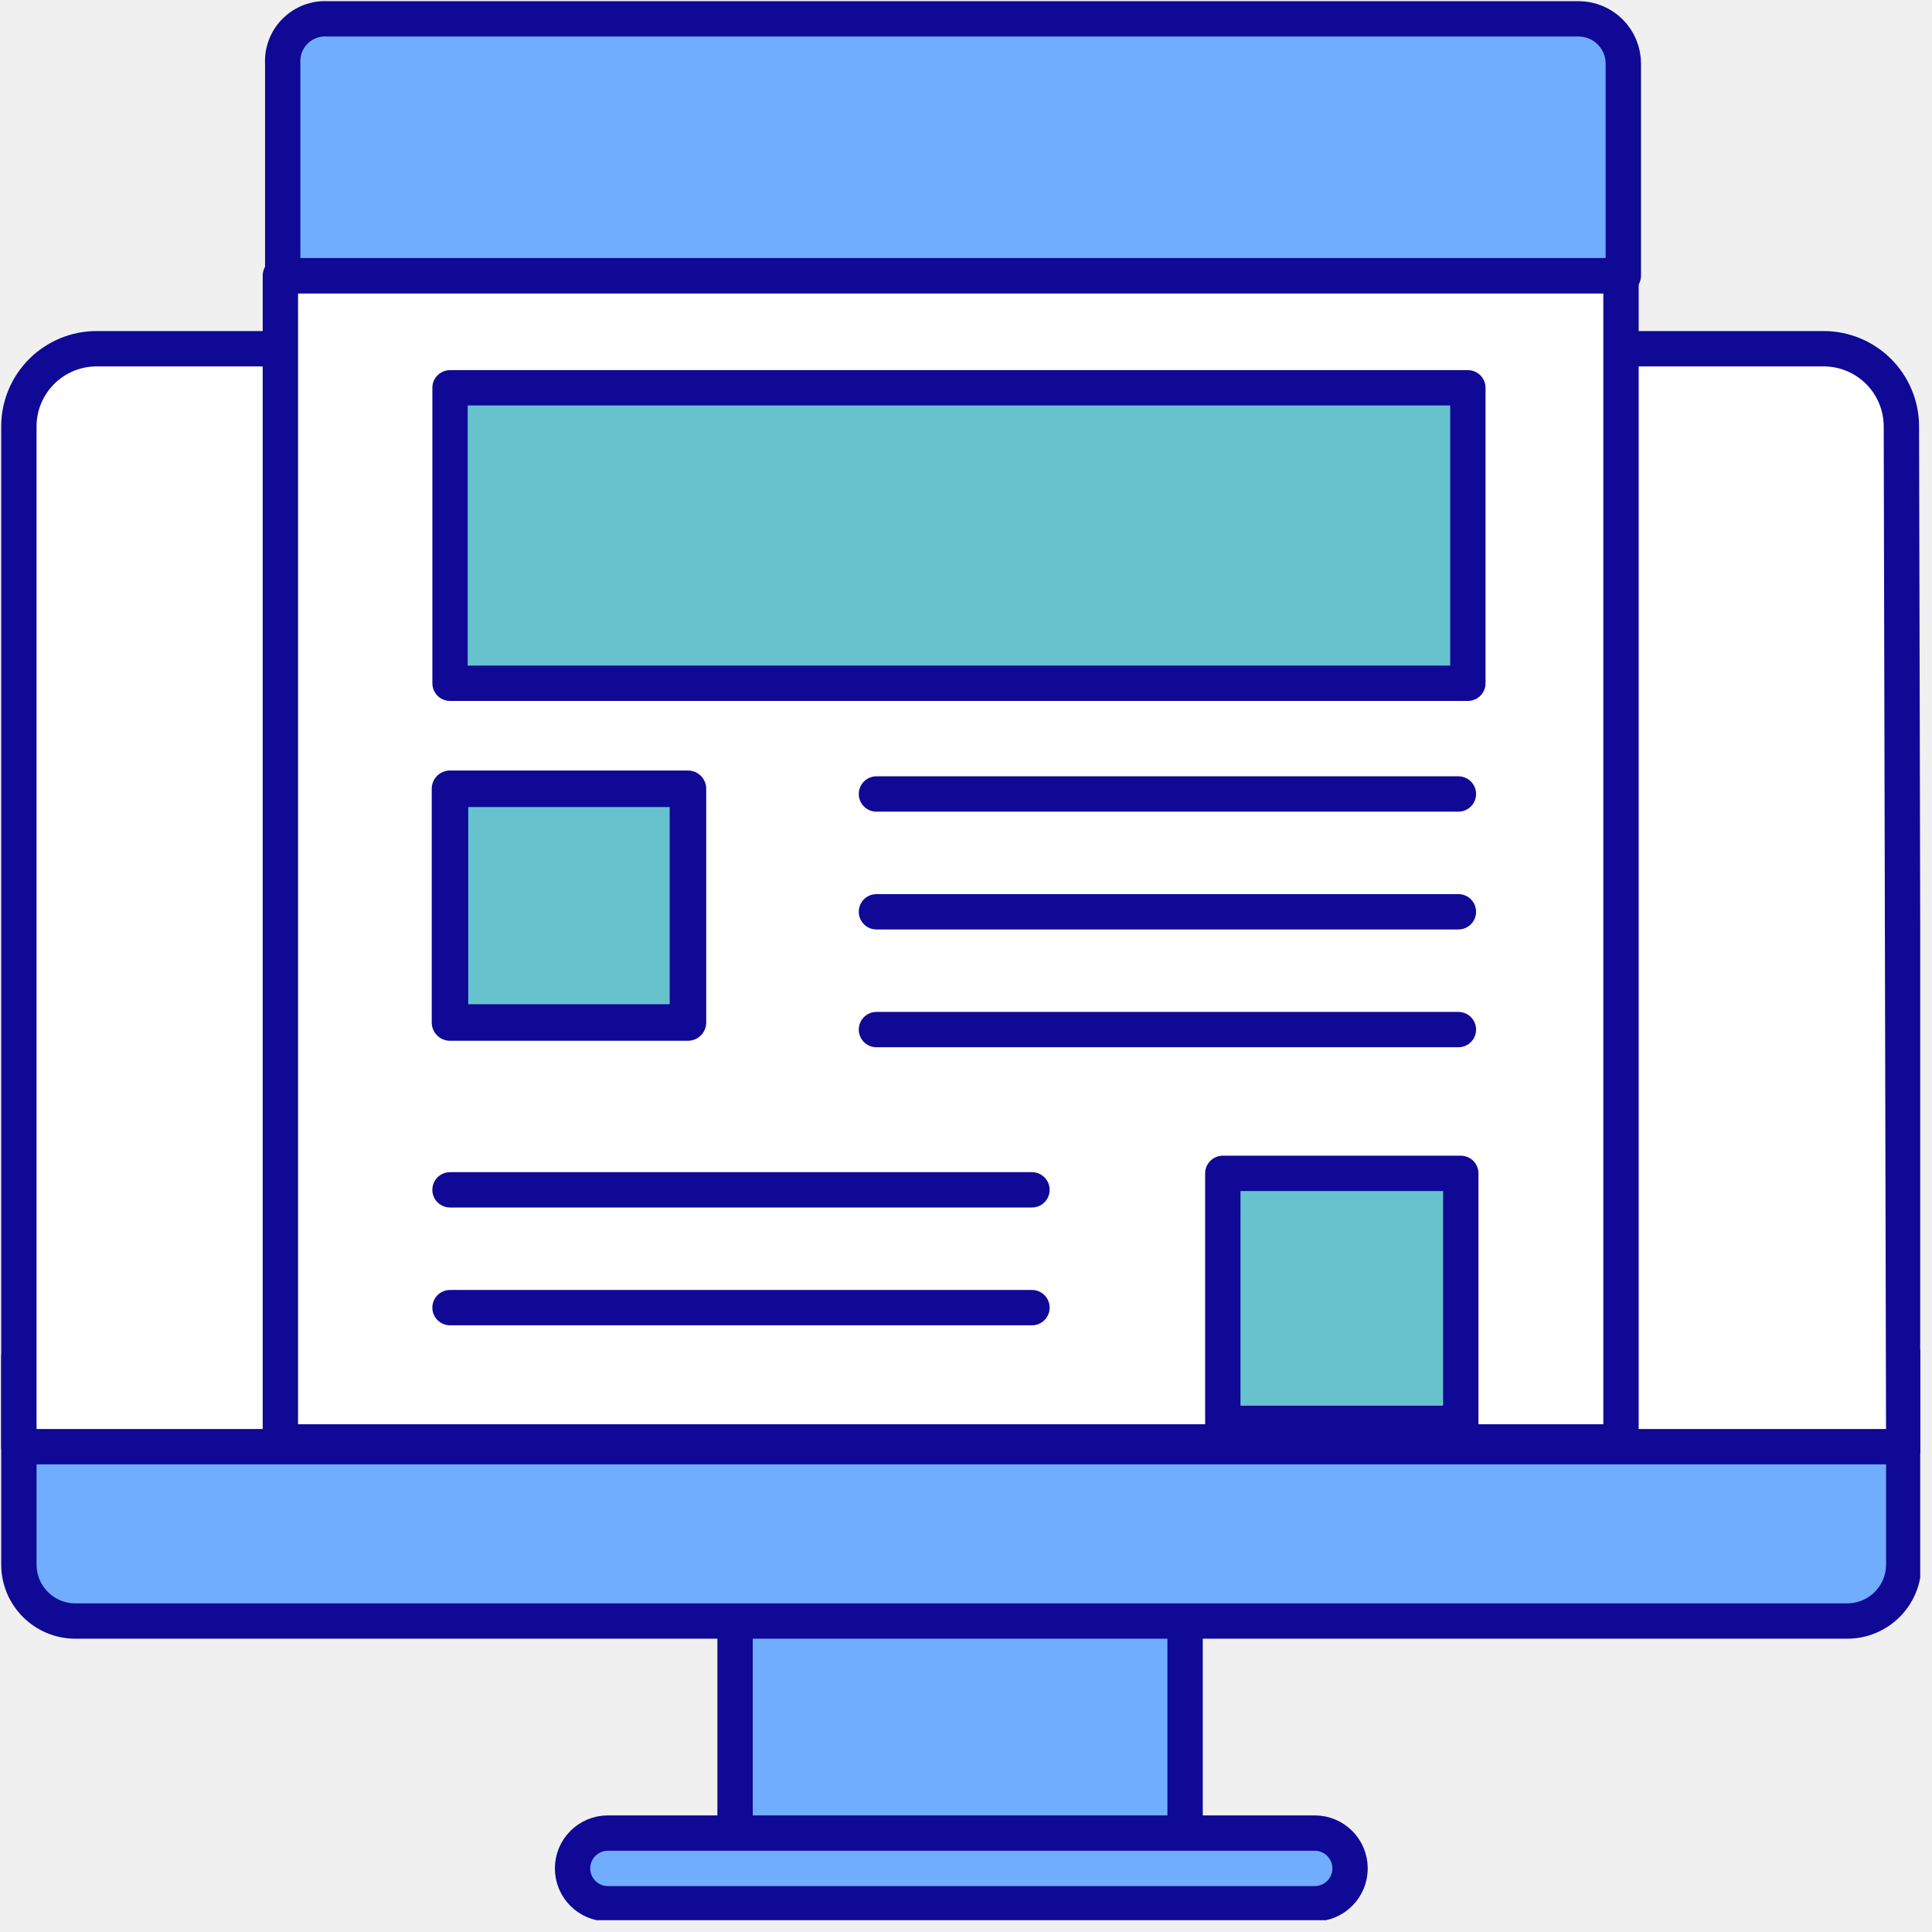
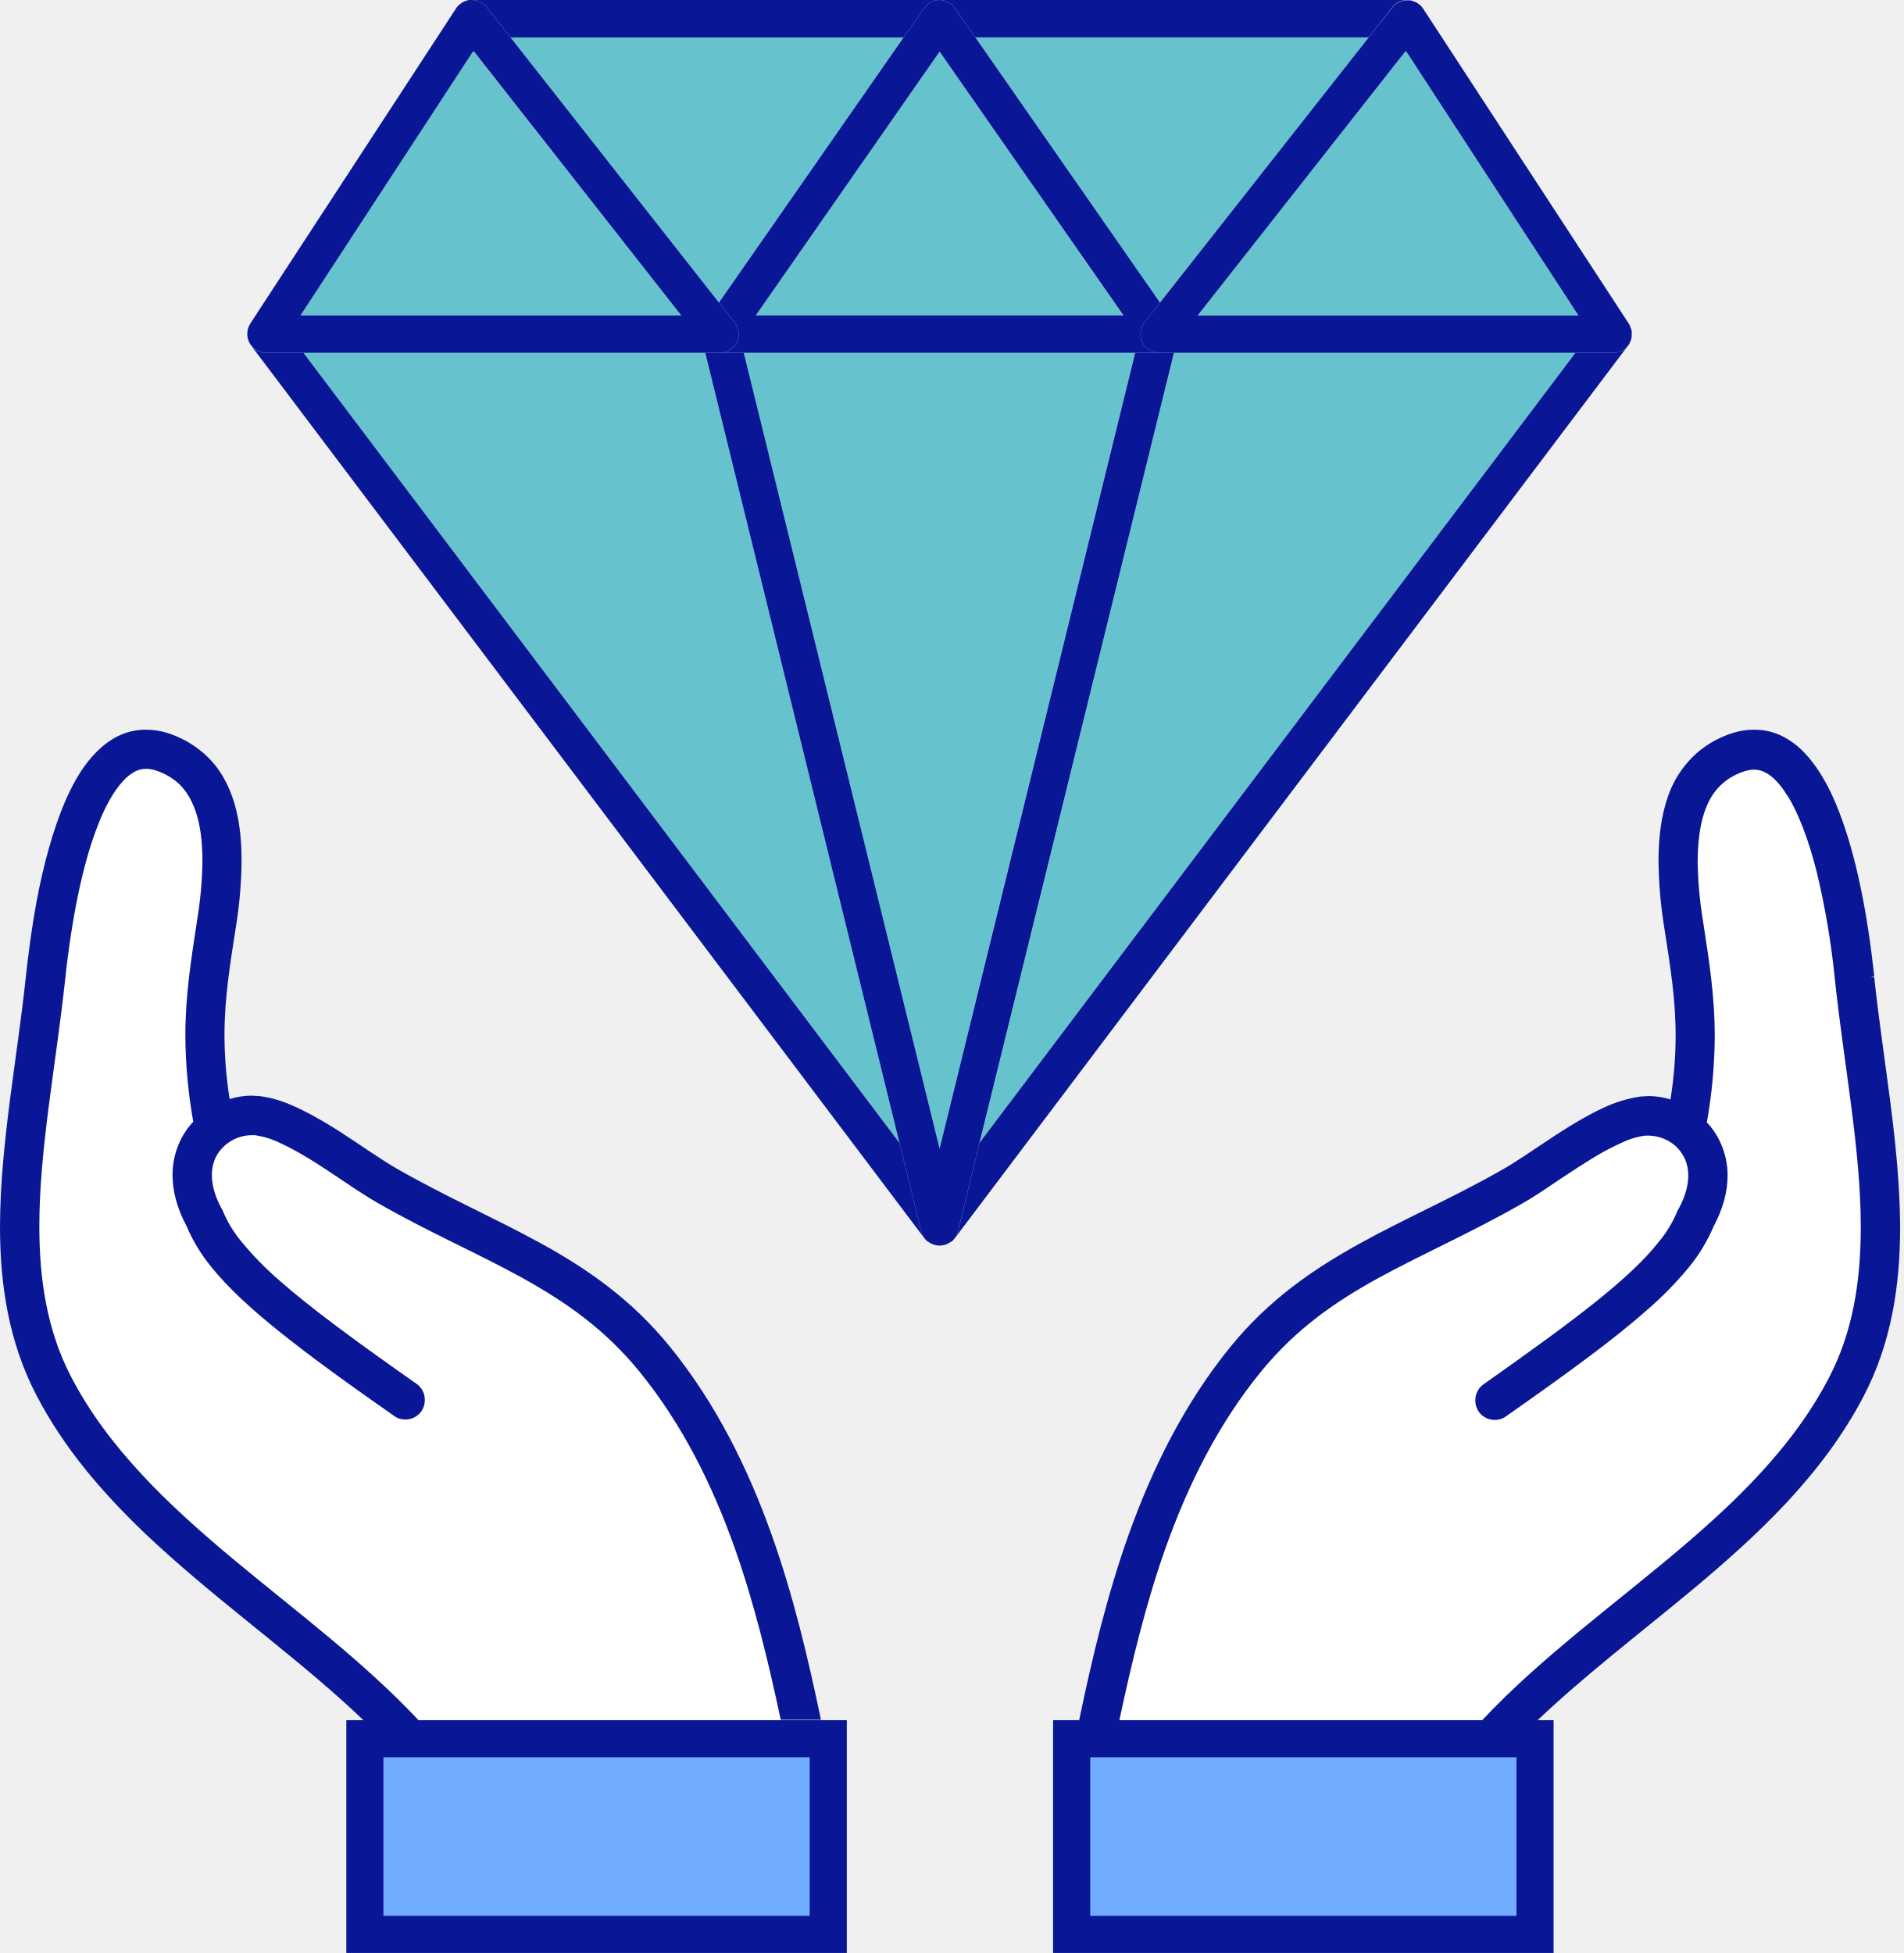
- <svg xmlns="http://www.w3.org/2000/svg" width="82" height="82" viewBox="0 0 82 82" fill="none">
-   <g clip-path="url(#clip0_1623_3125)">
-     <path d="M50.299 77.901V64.301H31.199V77.901" fill="#70ADFF" />
-     <path d="M50.299 77.901V64.301H31.199V77.901" stroke="#0F0996" stroke-width="1.5" stroke-linecap="round" stroke-linejoin="round" />
-     <path d="M45.401 68.802H3.201C2.886 68.802 2.574 68.74 2.282 68.619C1.991 68.498 1.727 68.322 1.504 68.099C1.281 67.876 1.104 67.611 0.983 67.32C0.863 67.029 0.801 66.717 0.801 66.402L0.801 57.602H80.801V66.402C80.801 66.717 80.739 67.029 80.618 67.32C80.498 67.611 80.321 67.876 80.098 68.099C79.875 68.322 79.61 68.498 79.319 68.619C79.028 68.74 78.716 68.802 78.401 68.802H45.401Z" fill="#70ADFF" stroke="#0F0996" stroke-width="1.5" stroke-linecap="round" stroke-linejoin="round" />
-     <path d="M80.801 61.401H0.801V18.101C0.801 17.667 0.886 17.238 1.052 16.838C1.218 16.438 1.461 16.074 1.767 15.767C2.074 15.461 2.438 15.218 2.838 15.052C3.238 14.886 3.667 14.801 4.101 14.801H77.401C77.834 14.801 78.263 14.886 78.664 15.052C79.064 15.218 79.428 15.461 79.734 15.767C80.041 16.074 80.284 16.438 80.45 16.838C80.615 17.238 80.701 17.667 80.701 18.101L80.801 61.401Z" fill="white" stroke="#0F0996" stroke-width="1.5" stroke-linecap="round" stroke-linejoin="round" />
-     <path d="M68.8 11.699H11.9V61.199H68.8V11.699Z" fill="white" stroke="#0F0996" stroke-width="1.5" stroke-linecap="round" stroke-linejoin="round" />
-     <path d="M66.999 0.8H13.899C13.646 0.785 13.392 0.825 13.155 0.915C12.918 1.005 12.703 1.145 12.523 1.324C12.344 1.503 12.204 1.719 12.114 1.956C12.024 2.193 11.985 2.447 11.999 2.7V11.7H68.899V2.7C68.899 2.196 68.699 1.713 68.343 1.356C67.986 1 67.503 0.8 66.999 0.8Z" fill="#70ADFF" stroke="#0F0996" stroke-width="1.5" stroke-linecap="round" stroke-linejoin="round" />
-     <path d="M19.101 29L62.301 29V16.46L19.101 16.46V29Z" fill="#66C3CD" stroke="#0F0996" stroke-width="1.5" stroke-linecap="round" stroke-linejoin="round" />
-     <path d="M37.199 33.699H61.899" stroke="#0F0996" stroke-width="1.5" stroke-linecap="round" stroke-linejoin="round" />
-     <path d="M37.199 38.699H61.899" stroke="#0F0996" stroke-width="1.5" stroke-linecap="round" stroke-linejoin="round" />
-     <path d="M37.199 43.699H61.899" stroke="#0F0996" stroke-width="1.5" stroke-linecap="round" stroke-linejoin="round" />
-     <path d="M19.099 43.398H29.199V33.478H19.099V43.398Z" fill="#66C3CD" stroke="#0F0996" stroke-width="1.55" stroke-linecap="round" stroke-linejoin="round" />
-     <path d="M43.8 55.5H19.1" stroke="#0F0996" stroke-width="1.5" stroke-linecap="round" stroke-linejoin="round" />
-     <path d="M43.8 50.5H19.1" stroke="#0F0996" stroke-width="1.5" stroke-linecap="round" stroke-linejoin="round" />
-     <path d="M62 49.801H51.9V60.411H62V49.801Z" fill="#66C3CD" stroke="#0F0996" stroke-width="1.5" stroke-linecap="round" stroke-linejoin="round" />
-     <path d="M55.801 77.801H25.801C24.972 77.801 24.301 78.472 24.301 79.301C24.301 80.129 24.972 80.801 25.801 80.801H55.801C56.629 80.801 57.301 80.129 57.301 79.301C57.301 78.472 56.629 77.801 55.801 77.801Z" fill="#70ADFF" stroke="#0F0996" stroke-width="1.5" stroke-linecap="round" stroke-linejoin="round" />
-   </g>
-   <defs>
-     <clipPath id="clip0_1623_3125">
-       <rect width="81.5" height="81.5" fill="white" />
-     </clipPath>
-   </defs>
+ <svg xmlns="http://www.w3.org/2000/svg" width="77" height="79" viewBox="0 0 77 79" fill="none">
+   <path d="M48.5 57.5L44 70H60.5L72 60L74.5 56.5L76 51L75.5 45L74 33.5L71.5 30L69 31L68 35L68.5 40.5L68 45.5H66L61 48.5L53 52.5L48.5 57.5Z" fill="white" />
+   <path d="M75.659 39.52L75.806 39.503C75.538 36.986 75.079 34.617 74.37 32.801C74.016 31.893 73.592 31.115 73.047 30.519C72.782 30.223 72.466 29.977 72.114 29.792C71.755 29.61 71.358 29.515 70.955 29.516H70.946C70.659 29.516 70.373 29.559 70.099 29.645C69.597 29.799 69.13 30.049 68.724 30.38C68.128 30.879 67.684 31.535 67.444 32.274C67.185 33.026 67.081 33.882 67.081 34.833C67.09 35.72 67.165 36.604 67.306 37.479C67.557 39.088 67.773 40.402 67.773 41.907C67.77 42.767 67.7 43.625 67.565 44.475C67.28 44.385 66.983 44.339 66.683 44.336L66.381 44.353H66.372C65.838 44.429 65.319 44.587 64.833 44.82C64.072 45.175 63.32 45.651 62.628 46.109C61.936 46.567 61.288 47.017 60.812 47.285C58.824 48.426 56.869 49.265 54.993 50.303C53.117 51.34 51.318 52.568 49.753 54.496C47.903 56.779 46.606 59.39 45.637 62.114C44.773 64.544 44.167 67.086 43.648 69.585H45.274C45.776 67.224 46.346 64.872 47.133 62.641C48.058 60.039 49.278 57.6 50.99 55.499C52.39 53.779 53.973 52.672 55.754 51.695C57.535 50.718 59.515 49.861 61.608 48.66C61.988 48.443 62.403 48.167 62.836 47.873C63.484 47.44 64.193 46.965 64.85 46.593C65.188 46.411 65.507 46.256 65.793 46.135C66.034 46.036 66.287 45.969 66.545 45.936H66.692C67.095 45.945 67.482 46.098 67.782 46.368C67.932 46.512 68.055 46.682 68.145 46.87C68.239 47.085 68.286 47.318 68.283 47.553C68.283 47.907 68.188 48.348 67.903 48.884H67.894L67.868 48.954H67.859C67.666 49.431 67.397 49.875 67.064 50.268C66.51 50.968 65.672 51.755 64.513 52.68C63.354 53.606 61.859 54.686 60.008 55.992C59.903 56.064 59.818 56.161 59.759 56.274C59.7 56.387 59.67 56.513 59.671 56.641C59.669 56.746 59.688 56.85 59.727 56.948C59.766 57.045 59.824 57.134 59.899 57.208C59.973 57.283 60.062 57.341 60.159 57.38C60.257 57.419 60.361 57.438 60.466 57.436C60.628 57.438 60.786 57.386 60.916 57.289C63.406 55.542 65.257 54.194 66.614 52.992C67.227 52.464 67.794 51.886 68.309 51.262C68.72 50.759 69.058 50.2 69.312 49.602C69.692 48.893 69.874 48.201 69.874 47.553C69.876 47.096 69.778 46.645 69.589 46.23C69.453 45.924 69.265 45.643 69.035 45.4C69.241 44.252 69.348 43.089 69.355 41.924C69.355 40.264 69.122 38.846 68.88 37.255C68.748 36.46 68.675 35.656 68.664 34.851C68.664 33.753 68.845 32.914 69.156 32.343C69.301 32.076 69.495 31.838 69.727 31.643C69.978 31.44 70.266 31.288 70.575 31.193C70.695 31.155 70.82 31.134 70.946 31.133C71.103 31.133 71.257 31.171 71.396 31.245C71.655 31.375 71.975 31.669 72.269 32.153H72.278C72.728 32.862 73.151 33.96 73.48 35.274C73.831 36.734 74.079 38.216 74.223 39.71C74.595 43.143 75.261 46.532 75.261 49.628V49.645C75.261 51.85 74.933 53.891 73.973 55.733C72.978 57.652 71.56 59.321 69.926 60.886C67.479 63.221 64.548 65.305 61.936 67.648C61.236 68.279 60.553 68.936 59.913 69.619H62.153C64.037 67.821 66.234 66.143 68.361 64.379C71.085 62.114 73.713 59.667 75.382 56.468C76.498 54.323 76.852 52.006 76.852 49.645C76.843 46.325 76.16 42.884 75.806 39.537L75.659 39.52Z" fill="#091796" />
+   <path d="M28.5 57.5L33 70H16.5L5 60L2.5 56.5L1 51L1.5 45L3 33.5L5.5 30L8 31L9 35L8.5 40.5L9 45.5H11L16 48.5L24 52.5L28.5 57.5Z" fill="white" />
+   <path d="M9.503 63.126C6.822 60.895 4.375 58.578 2.879 55.698C1.92 53.856 1.591 51.816 1.591 49.611V49.593C1.591 46.498 2.257 43.108 2.629 39.676C2.888 37.237 3.329 34.972 3.96 33.381C4.263 32.585 4.626 31.971 4.972 31.599C5.11 31.443 5.273 31.311 5.456 31.21C5.595 31.137 5.749 31.098 5.906 31.098C6.032 31.1 6.157 31.12 6.278 31.159C6.586 31.253 6.874 31.406 7.125 31.608C7.462 31.885 7.713 32.257 7.903 32.793C8.093 33.329 8.188 34.003 8.188 34.825C8.177 35.63 8.104 36.434 7.972 37.229C7.73 38.82 7.497 40.238 7.497 41.898C7.504 43.063 7.611 44.226 7.817 45.374C7.587 45.617 7.4 45.898 7.263 46.204C7.074 46.619 6.977 47.071 6.978 47.527C6.978 48.175 7.16 48.876 7.54 49.585C7.794 50.183 8.132 50.742 8.543 51.245C9.226 52.092 10.143 52.94 11.353 53.908C12.564 54.877 14.068 55.966 15.936 57.272C16.066 57.369 16.224 57.421 16.386 57.419C16.491 57.421 16.595 57.402 16.693 57.363C16.79 57.324 16.879 57.265 16.953 57.191C17.028 57.117 17.086 57.028 17.125 56.931C17.165 56.833 17.183 56.728 17.181 56.623C17.182 56.496 17.152 56.37 17.093 56.257C17.035 56.144 16.949 56.047 16.844 55.975C14.371 54.237 12.555 52.905 11.284 51.781C10.743 51.314 10.243 50.802 9.788 50.251C9.455 49.858 9.186 49.414 8.993 48.936H8.984L8.958 48.867H8.949C8.664 48.331 8.569 47.89 8.569 47.535C8.566 47.301 8.613 47.068 8.707 46.852C8.839 46.569 9.053 46.331 9.321 46.169C9.573 46.011 9.863 45.924 10.16 45.919H10.307C10.671 45.972 11.024 46.083 11.353 46.247C11.976 46.532 12.676 46.965 13.351 47.414C14.025 47.864 14.674 48.314 15.244 48.642C17.337 49.844 19.317 50.692 21.098 51.677C22.879 52.663 24.462 53.761 25.863 55.482C27.575 57.583 28.794 60.022 29.719 62.624C30.506 64.855 31.076 67.207 31.578 69.567H33.204C32.685 67.069 32.08 64.526 31.215 62.097C30.246 59.373 28.949 56.762 27.099 54.479C25.534 52.551 23.735 51.314 21.859 50.285C19.983 49.256 18.029 48.409 16.04 47.267C15.72 47.086 15.331 46.827 14.898 46.541C14.25 46.109 13.524 45.607 12.771 45.192C12.405 44.985 12.027 44.8 11.639 44.639C11.267 44.488 10.878 44.386 10.48 44.336H10.471L10.169 44.319C9.869 44.321 9.572 44.368 9.287 44.457C9.152 43.608 9.083 42.749 9.079 41.889C9.079 40.385 9.295 39.07 9.546 37.462C9.687 36.587 9.763 35.703 9.771 34.816C9.771 33.545 9.581 32.447 9.088 31.539C8.85 31.091 8.523 30.697 8.128 30.38C7.722 30.049 7.255 29.799 6.753 29.645C6.479 29.559 6.193 29.516 5.906 29.516H5.897C5.494 29.515 5.097 29.61 4.738 29.792C4.125 30.112 3.64 30.631 3.234 31.262C2.637 32.213 2.196 33.441 1.833 34.851C1.47 36.26 1.228 37.851 1.046 39.503C0.692 42.858 0.009 46.29 0 49.611C0 51.971 0.355 54.289 1.47 56.433C2.585 58.578 4.125 60.359 5.828 61.993C8.396 64.44 11.336 66.532 13.852 68.798C14.146 69.057 14.423 69.317 14.7 69.585H16.93C14.7 67.207 12.01 65.21 9.503 63.126Z" fill="#091796" />
+   <path d="M43.649 70.332H45.274H59.913H62.086V78.248H43.344V70.332H43.649Z" fill="#70ADFF" stroke="#091796" stroke-width="1.5" />
+   <path d="M16.93 70.332H31.569H33.195H33.5V78.248H14.758V70.332H16.93Z" fill="#70ADFF" stroke="#091796" stroke-width="1.5" />
+   <path d="M63.721 14.273H47.482L39.617 46.231L63.721 14.273Z" fill="#66C3CD" />
+   <path d="M36.381 46.231L28.527 14.273H12.277L36.381 46.231Z" fill="#66C3CD" />
+   <path d="M65.245 14.272H63.72L39.616 46.23L38.744 49.82C38.7 49.98 38.607 50.123 38.478 50.229L38.611 50.096L65.852 13.974L65.885 13.93C65.815 14.035 65.719 14.121 65.608 14.181C65.496 14.241 65.371 14.272 65.245 14.272Z" fill="#091796" />
+   <path d="M36.379 46.23L12.275 14.272H10.751C10.626 14.271 10.503 14.239 10.393 14.18C10.283 14.12 10.19 14.034 10.121 13.93L10.154 13.974L37.395 50.096C37.434 50.146 37.478 50.191 37.528 50.229C37.399 50.123 37.307 49.98 37.263 49.82L36.379 46.23Z" fill="#091796" />
+   <path d="M65.928 13.178L65.906 13.145L65.939 13.233C65.941 13.214 65.937 13.195 65.928 13.178Z" fill="#02244C" />
+   <path d="M65.984 13.332C65.984 13.365 65.995 13.398 65.995 13.431C65.995 13.465 65.984 13.365 65.984 13.332Z" fill="#02244C" />
+   <path d="M10.077 13.178L10.055 13.233L10.099 13.145L10.077 13.178Z" fill="#02244C" />
+   <path d="M10.011 13.633C10.011 13.6 10 13.567 10 13.534C10 13.501 10.011 13.6 10.011 13.633Z" fill="#02244C" />
+   <path d="M10.012 13.434C10.012 13.401 10.023 13.368 10.023 13.335C10.023 13.302 10.012 13.401 10.012 13.434Z" fill="#02244C" />
+   <path d="M38.002 46.463L45.912 14.273H30.082L38.002 46.463Z" fill="#66C3CD" />
+   <path d="M38.743 49.822L39.616 46.231L47.481 14.273H45.913L38.003 46.463L30.083 14.273H28.525L36.38 46.231L37.263 49.822C37.307 49.982 37.4 50.125 37.528 50.23H37.55C37.603 50.274 37.663 50.307 37.727 50.33L37.782 50.352C37.926 50.396 38.08 50.396 38.224 50.352L38.28 50.33C38.344 50.307 38.404 50.274 38.456 50.23H38.478C38.607 50.125 38.699 49.982 38.743 49.822Z" fill="#091796" />
+   <path d="M46.919 12.242L55.358 1.516H39.451L46.919 12.242Z" fill="#66C3CD" />
+   <path d="M20.648 1.516L29.077 12.242L36.544 1.516H20.648Z" fill="#66C3CD" />
+   <path d="M20.65 1.514H36.546L37.386 0.332C37.452 0.228 37.543 0.143 37.652 0.085C37.76 0.027 37.881 -0.002 38.004 0H19.07C19.187 -0.002 19.303 0.022 19.408 0.072C19.514 0.122 19.606 0.196 19.678 0.287L20.65 1.514Z" fill="#091796" />
+   <path d="M38.623 0.331L39.451 1.513H55.358L56.319 0.287C56.394 0.196 56.489 0.123 56.596 0.073C56.703 0.023 56.82 -0.002 56.938 8.99509e-05H38.004C38.126 0.001 38.246 0.031 38.354 0.089C38.462 0.147 38.554 0.23 38.623 0.331Z" fill="#091796" />
+   <path d="M38.005 2.09L30.57 12.761H45.428L38.005 2.09Z" fill="#66C3CD" />
+   <path d="M37.385 0.332L36.546 1.514L29.078 12.24L29.719 13.046C29.806 13.16 29.86 13.295 29.875 13.437C29.891 13.579 29.867 13.723 29.807 13.853C29.741 13.978 29.643 14.083 29.523 14.157C29.402 14.231 29.264 14.271 29.122 14.272H46.885C46.744 14.271 46.606 14.231 46.485 14.157C46.364 14.083 46.266 13.978 46.2 13.853C46.14 13.723 46.117 13.579 46.132 13.437C46.148 13.295 46.202 13.16 46.289 13.046L46.918 12.24L39.451 1.514L38.622 0.332C38.554 0.23 38.462 0.147 38.354 0.089C38.246 0.031 38.126 0.001 38.004 0C37.881 -0.002 37.76 0.027 37.651 0.085C37.543 0.143 37.451 0.228 37.385 0.332ZM38.004 2.088L45.438 12.759H30.569L38.004 2.088Z" fill="#091796" />
+   <path d="M48.441 12.759H63.84L56.859 2.055L48.441 12.759Z" fill="#66C3CD" />
+   <path d="M65.995 13.434C65.995 13.4 65.984 13.367 65.984 13.334C65.974 13.299 65.959 13.266 65.94 13.235L65.907 13.146C65.896 13.135 65.896 13.113 65.885 13.102L57.556 0.343C57.521 0.291 57.48 0.242 57.434 0.2L57.368 0.155L57.291 0.1L57.213 0.067L57.114 0.034L57.036 0.012H56.937C56.819 0.01 56.702 0.035 56.595 0.085C56.488 0.134 56.393 0.208 56.319 0.299L55.358 1.514L46.918 12.24L46.288 13.047C46.201 13.16 46.147 13.296 46.132 13.438C46.116 13.58 46.14 13.723 46.2 13.853C46.266 13.979 46.364 14.084 46.484 14.158C46.605 14.231 46.743 14.271 46.885 14.273H65.244C65.371 14.273 65.496 14.241 65.607 14.182C65.719 14.122 65.814 14.036 65.885 13.931L65.918 13.875C65.918 13.864 65.929 13.842 65.929 13.831C65.946 13.803 65.961 13.773 65.973 13.743C65.975 13.705 65.983 13.668 65.995 13.632V13.533C66.001 13.5 66.001 13.466 65.995 13.434ZM48.442 12.76L56.86 2.055L63.841 12.76H48.442Z" fill="#091796" />
+   <path d="M19.136 2.055L12.154 12.759H27.553L19.136 2.055Z" fill="#66C3CD" />
+   <path d="M10.752 14.272H29.122C29.264 14.271 29.402 14.231 29.522 14.157C29.643 14.083 29.741 13.978 29.807 13.853C29.867 13.723 29.891 13.579 29.875 13.437C29.86 13.295 29.805 13.16 29.719 13.046L29.078 12.24L20.649 1.514L19.677 0.287C19.605 0.196 19.513 0.122 19.407 0.072C19.302 0.022 19.186 -0.002 19.07 0H18.959L18.882 0.022L18.794 0.055L18.716 0.089C18.686 0.1 18.66 0.119 18.639 0.144L18.573 0.188C18.526 0.231 18.485 0.279 18.451 0.332L10.122 13.09C10.111 13.101 10.111 13.124 10.1 13.135L10.056 13.223L10.023 13.322C10.023 13.356 10.011 13.389 10.011 13.422C10.002 13.454 9.999 13.488 10 13.521C10 13.554 10.011 13.588 10.011 13.621C10.011 13.654 10.023 13.687 10.034 13.731L10.067 13.819C10.078 13.831 10.078 13.853 10.089 13.864L10.122 13.919C10.19 14.025 10.282 14.113 10.392 14.175C10.502 14.237 10.626 14.27 10.752 14.272ZM12.155 12.759L19.147 2.055L27.553 12.759H12.155Z" fill="#091796" />
</svg>
